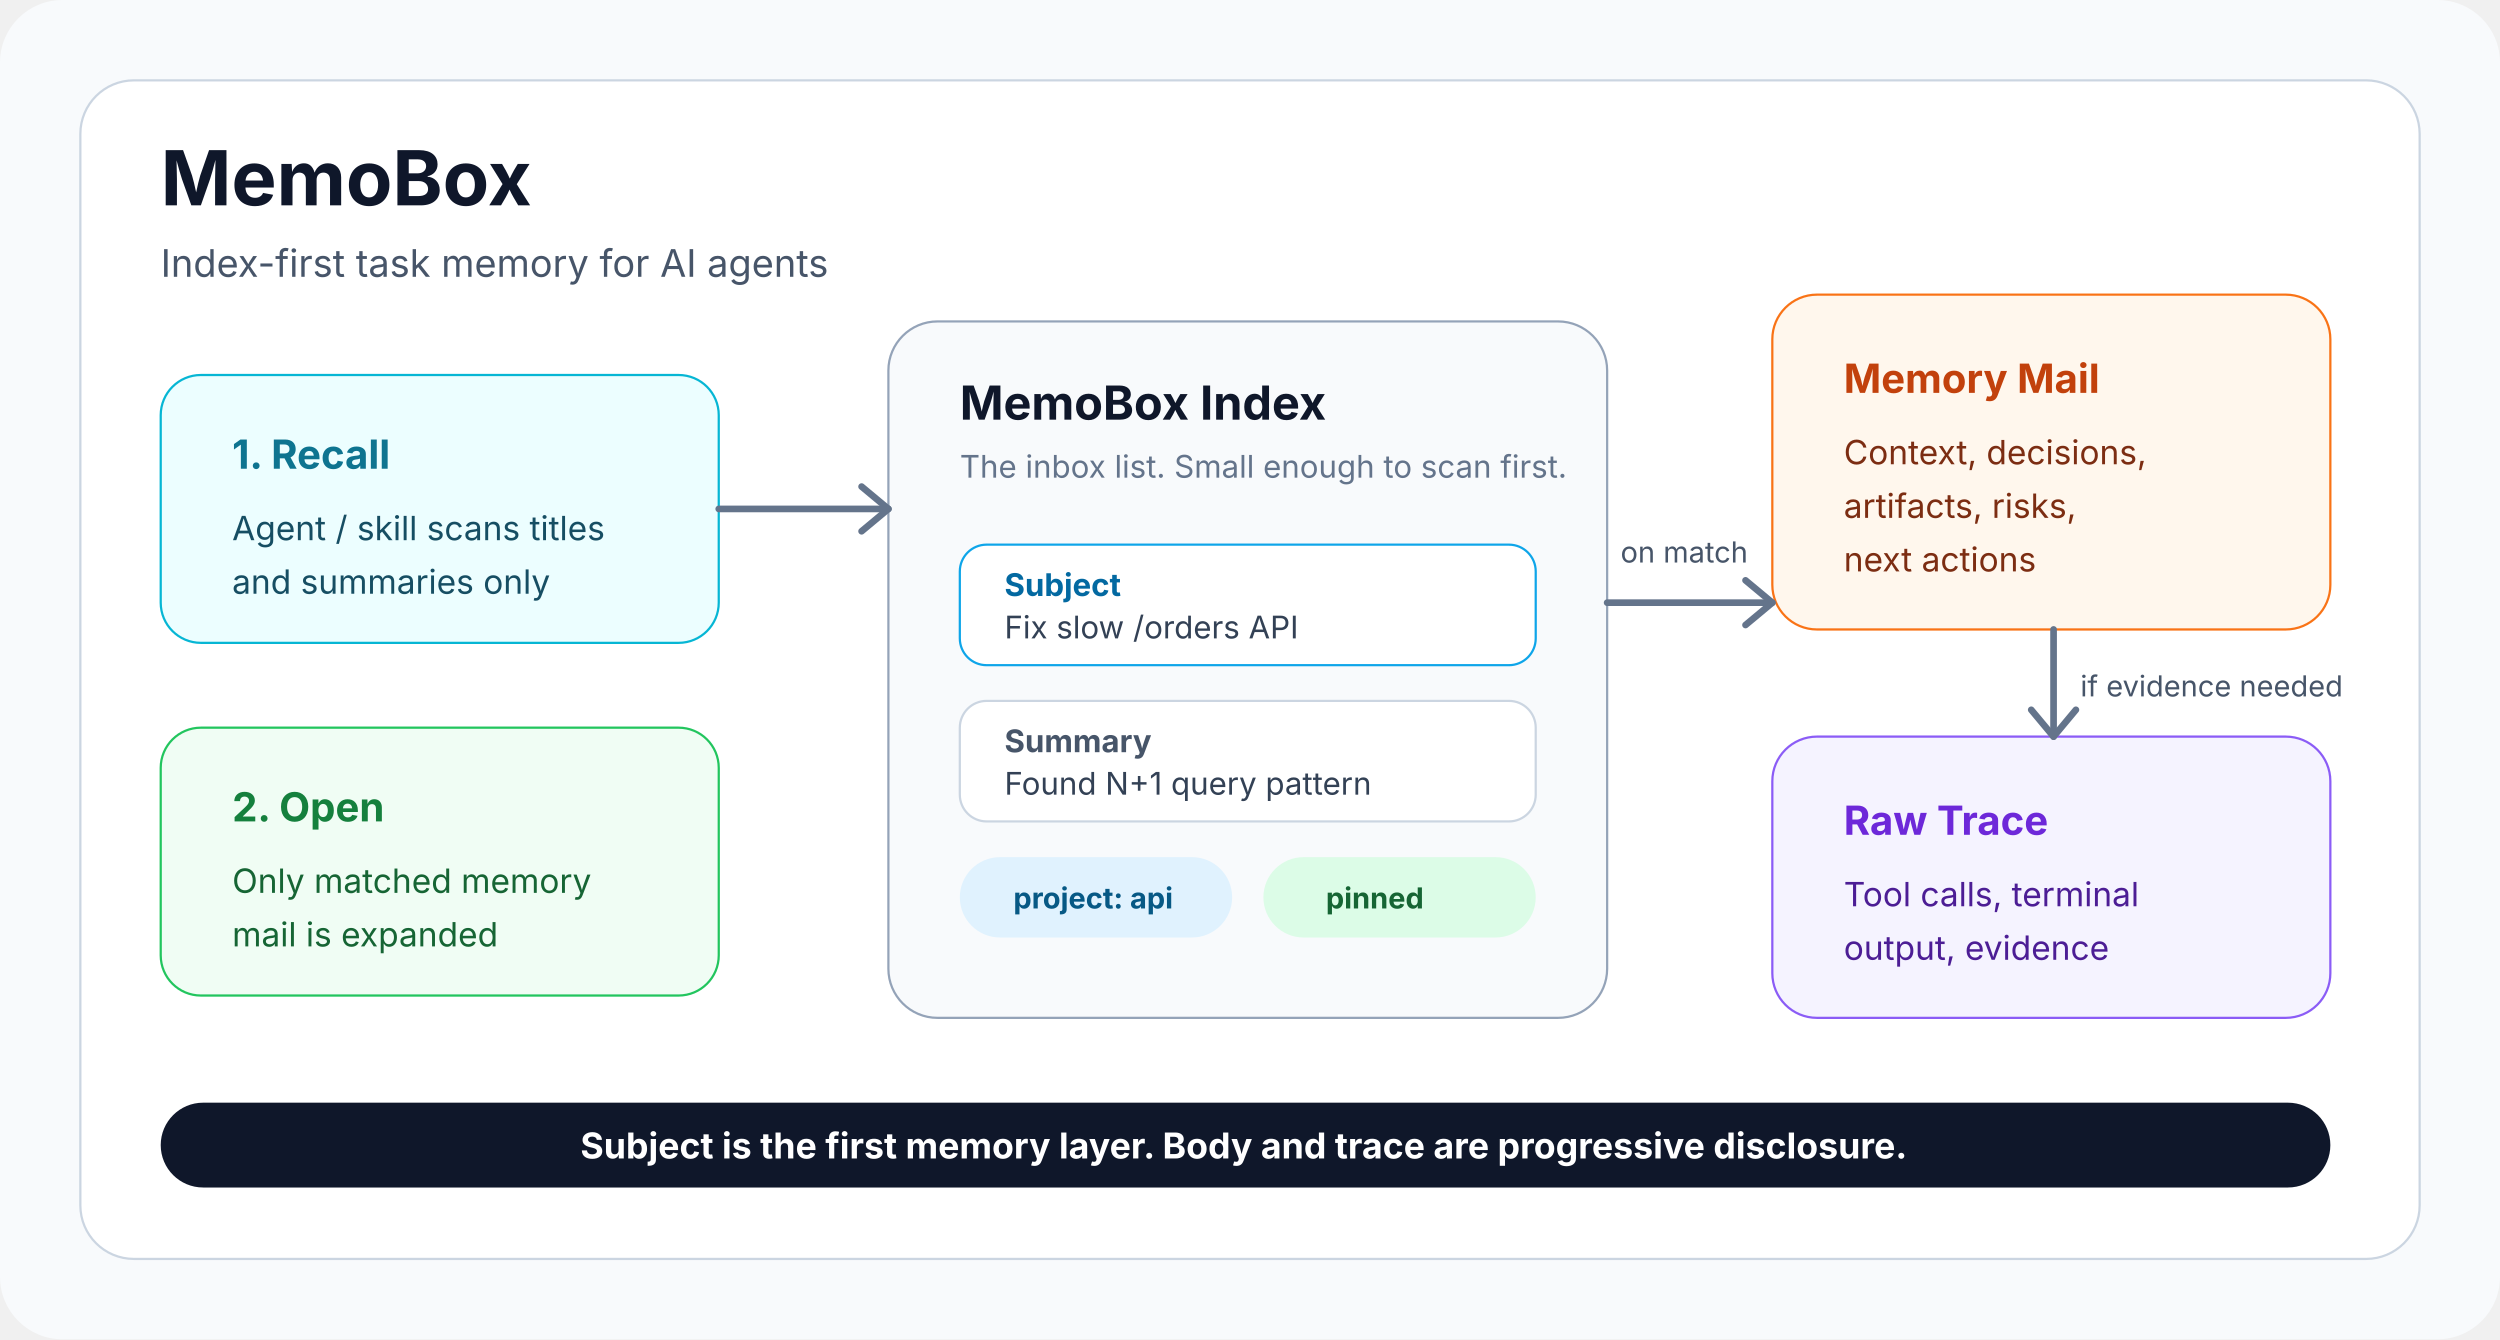
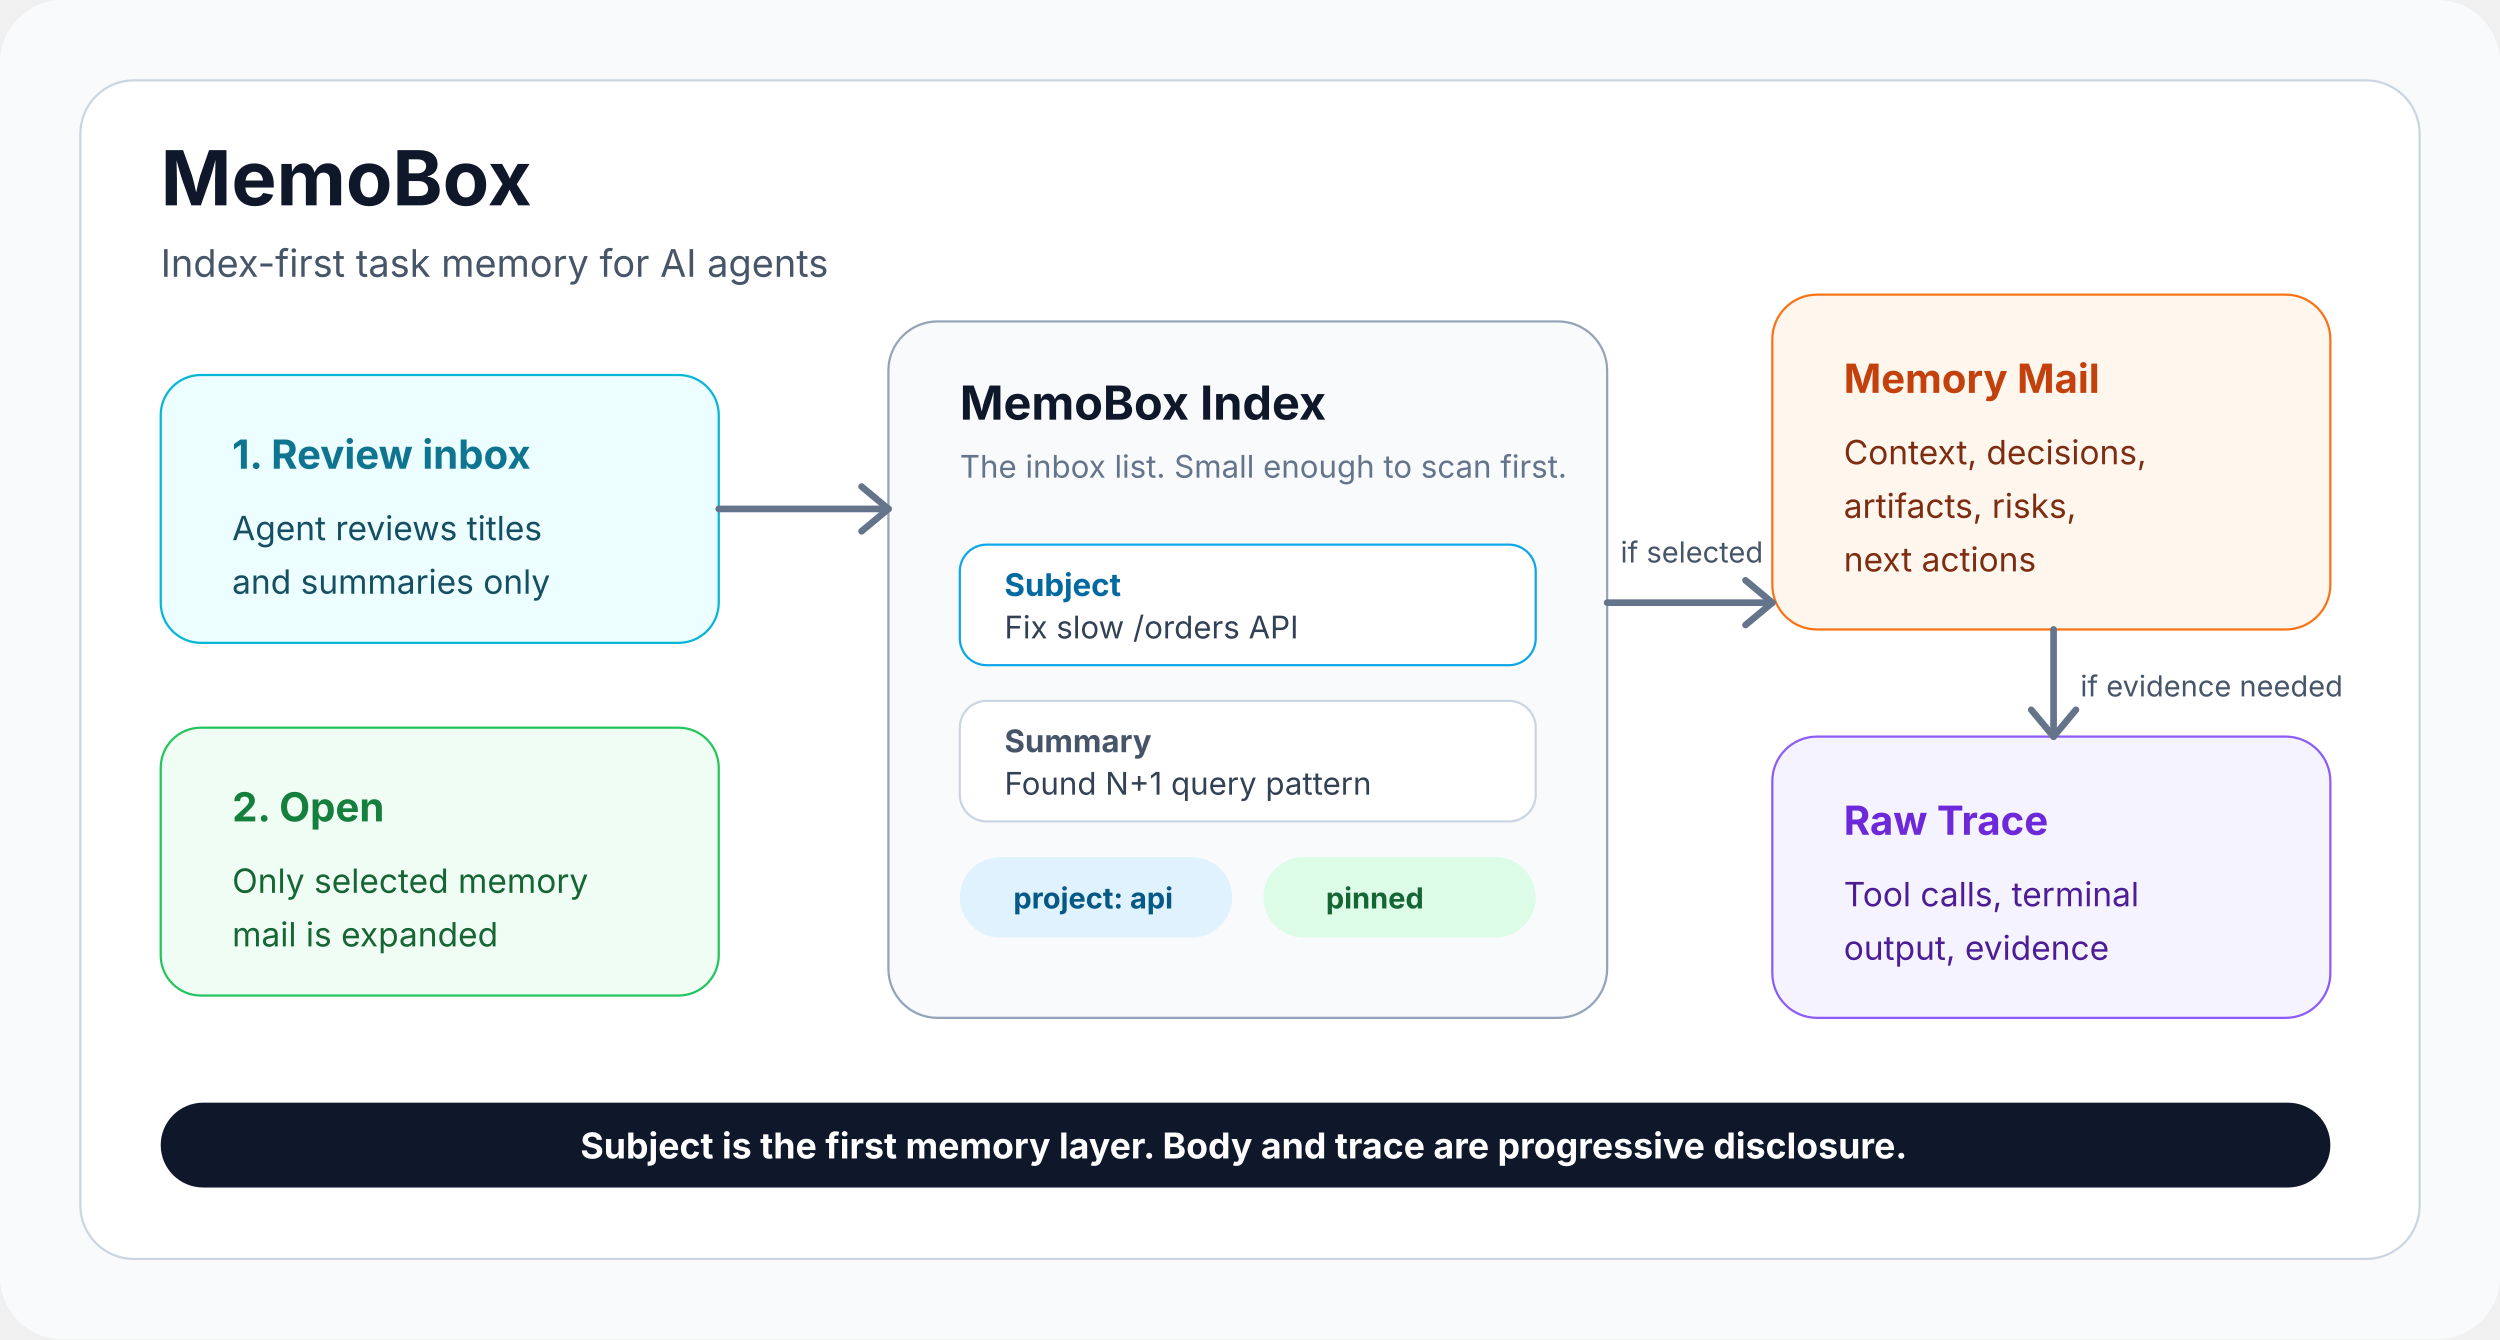
<svg xmlns="http://www.w3.org/2000/svg" width="1120" height="600" viewBox="0 0 1120 600" fill="none" role="img" aria-labelledby="title desc">
  <rect width="1120" height="600" rx="28" fill="#F8FAFC" />
  <rect x="36" y="36" width="1048" height="528" rx="24" fill="white" stroke="#CBD5E1" />
  <text x="72" y="92" fill="#0F172A" font-family="Inter, ui-sans-serif, system-ui, -apple-system, BlinkMacSystemFont, Segoe UI, sans-serif" font-size="34" font-weight="750">MemoBox</text>
  <text x="72" y="124" fill="#475569" font-family="Inter, ui-sans-serif, system-ui, -apple-system, BlinkMacSystemFont, Segoe UI, sans-serif" font-size="17">Index-first task memory for AI agents</text>
  <rect x="72" y="168" width="250" height="120" rx="18" fill="#ECFEFF" stroke="#06B6D4" />
-   <text x="104" y="210" fill="#0E7490" font-family="Inter, ui-sans-serif, system-ui, -apple-system, BlinkMacSystemFont, Segoe UI, sans-serif" font-size="18" font-weight="700">1. Recall</text>
-   <text x="104" y="242" fill="#164E63" font-family="Inter, ui-sans-serif, system-ui, -apple-system, BlinkMacSystemFont, Segoe UI, sans-serif" font-size="15">Agent / skill scans titles</text>
+   <text x="104" y="210" fill="#0E7490" font-family="Inter, ui-sans-serif, system-ui, -apple-system, BlinkMacSystemFont, Segoe UI, sans-serif" font-size="18" font-weight="700">1. Review inbox</text>
+   <text x="104" y="242" fill="#164E63" font-family="Inter, ui-sans-serif, system-ui, -apple-system, BlinkMacSystemFont, Segoe UI, sans-serif" font-size="15">Agent reviews titles</text>
  <text x="104" y="266" fill="#164E63" font-family="Inter, ui-sans-serif, system-ui, -apple-system, BlinkMacSystemFont, Segoe UI, sans-serif" font-size="15">and summaries only</text>
  <rect x="72" y="326" width="250" height="120" rx="18" fill="#F0FDF4" stroke="#22C55E" />
  <text x="104" y="368" fill="#15803D" font-family="Inter, ui-sans-serif, system-ui, -apple-system, BlinkMacSystemFont, Segoe UI, sans-serif" font-size="18" font-weight="700">2. Open</text>
-   <text x="104" y="400" fill="#166534" font-family="Inter, ui-sans-serif, system-ui, -apple-system, BlinkMacSystemFont, Segoe UI, sans-serif" font-size="15">Only matched memory</text>
+   <text x="104" y="400" fill="#166534" font-family="Inter, ui-sans-serif, system-ui, -apple-system, BlinkMacSystemFont, Segoe UI, sans-serif" font-size="15">Only selected memory</text>
  <text x="104" y="424" fill="#166534" font-family="Inter, ui-sans-serif, system-ui, -apple-system, BlinkMacSystemFont, Segoe UI, sans-serif" font-size="15">mail is expanded</text>
  <rect x="398" y="144" width="322" height="312" rx="22" fill="#F8FAFC" stroke="#94A3B8" />
  <text x="430" y="188" fill="#0F172A" font-family="Inter, ui-sans-serif, system-ui, -apple-system, BlinkMacSystemFont, Segoe UI, sans-serif" font-size="21" font-weight="750">MemoBox Index</text>
  <text x="430" y="214" fill="#64748B" font-family="Inter, ui-sans-serif, system-ui, -apple-system, BlinkMacSystemFont, Segoe UI, sans-serif" font-size="14">The inbox list. Small enough to scan first.</text>
  <rect x="430" y="244" width="258" height="54" rx="12" fill="white" stroke="#0EA5E9" />
  <text x="450" y="267" fill="#0369A1" font-family="Inter, ui-sans-serif, system-ui, -apple-system, BlinkMacSystemFont, Segoe UI, sans-serif" font-size="14" font-weight="700">Subject</text>
  <text x="450" y="286" fill="#334155" font-family="Inter, ui-sans-serif, system-ui, -apple-system, BlinkMacSystemFont, Segoe UI, sans-serif" font-size="14">Fix slow /orders API</text>
  <rect x="430" y="314" width="258" height="54" rx="12" fill="white" stroke="#CBD5E1" />
  <text x="450" y="337" fill="#475569" font-family="Inter, ui-sans-serif, system-ui, -apple-system, BlinkMacSystemFont, Segoe UI, sans-serif" font-size="14" font-weight="700">Summary</text>
  <text x="450" y="356" fill="#334155" font-family="Inter, ui-sans-serif, system-ui, -apple-system, BlinkMacSystemFont, Segoe UI, sans-serif" font-size="14">Found N+1 query pattern</text>
  <rect x="430" y="384" width="122" height="36" rx="18" fill="#E0F2FE" />
  <text x="454" y="407" fill="#075985" font-family="Inter, ui-sans-serif, system-ui, -apple-system, BlinkMacSystemFont, Segoe UI, sans-serif" font-size="13" font-weight="650">project: api</text>
  <rect x="566" y="384" width="122" height="36" rx="18" fill="#DCFCE7" />
  <text x="594" y="407" fill="#166534" font-family="Inter, ui-sans-serif, system-ui, -apple-system, BlinkMacSystemFont, Segoe UI, sans-serif" font-size="13" font-weight="650">pinned</text>
  <rect x="794" y="132" width="250" height="150" rx="20" fill="#FFF7ED" stroke="#F97316" />
  <text x="826" y="176" fill="#C2410C" font-family="Inter, ui-sans-serif, system-ui, -apple-system, BlinkMacSystemFont, Segoe UI, sans-serif" font-size="18" font-weight="750">Memory Mail</text>
  <text x="826" y="208" fill="#7C2D12" font-family="Inter, ui-sans-serif, system-ui, -apple-system, BlinkMacSystemFont, Segoe UI, sans-serif" font-size="15">Context, decisions,</text>
  <text x="826" y="232" fill="#7C2D12" font-family="Inter, ui-sans-serif, system-ui, -apple-system, BlinkMacSystemFont, Segoe UI, sans-serif" font-size="15">artifacts, risks,</text>
  <text x="826" y="256" fill="#7C2D12" font-family="Inter, ui-sans-serif, system-ui, -apple-system, BlinkMacSystemFont, Segoe UI, sans-serif" font-size="15">next actions</text>
  <rect x="794" y="330" width="250" height="126" rx="20" fill="#F5F3FF" stroke="#8B5CF6" />
  <text x="826" y="374" fill="#6D28D9" font-family="Inter, ui-sans-serif, system-ui, -apple-system, BlinkMacSystemFont, Segoe UI, sans-serif" font-size="18" font-weight="750">Raw Trace</text>
  <text x="826" y="406" fill="#4C1D95" font-family="Inter, ui-sans-serif, system-ui, -apple-system, BlinkMacSystemFont, Segoe UI, sans-serif" font-size="15">Tool calls, terminal</text>
  <text x="826" y="430" fill="#4C1D95" font-family="Inter, ui-sans-serif, system-ui, -apple-system, BlinkMacSystemFont, Segoe UI, sans-serif" font-size="15">output, evidence</text>
  <path d="M322 228H398" stroke="#64748B" stroke-width="3" stroke-linecap="round" />
  <path d="M386 218L398 228L386 238" stroke="#64748B" stroke-width="3" stroke-linecap="round" stroke-linejoin="round" />
  <path d="M720 270H794" stroke="#64748B" stroke-width="3" stroke-linecap="round" />
  <path d="M782 260L794 270L782 280" stroke="#64748B" stroke-width="3" stroke-linecap="round" stroke-linejoin="round" />
-   <text x="726" y="252" fill="#475569" font-family="Inter, ui-sans-serif, system-ui, -apple-system, BlinkMacSystemFont, Segoe UI, sans-serif" font-size="13">on match</text>
+   <text x="726" y="252" fill="#475569" font-family="Inter, ui-sans-serif, system-ui, -apple-system, BlinkMacSystemFont, Segoe UI, sans-serif" font-size="13">if selected</text>
  <path d="M920 282V330" stroke="#64748B" stroke-width="3" stroke-linecap="round" />
  <path d="M910 318L920 330L930 318" stroke="#64748B" stroke-width="3" stroke-linecap="round" stroke-linejoin="round" />
  <text x="932" y="312" fill="#475569" font-family="Inter, ui-sans-serif, system-ui, -apple-system, BlinkMacSystemFont, Segoe UI, sans-serif" font-size="13">if evidence needed</text>
  <rect x="72" y="494" width="972" height="38" rx="19" fill="#0F172A" />
  <text x="260" y="519" fill="white" font-family="Inter, ui-sans-serif, system-ui, -apple-system, BlinkMacSystemFont, Segoe UI, sans-serif" font-size="16" font-weight="700">Subject is the first memory layer. Body and trace are progressive disclosure.</text>
</svg>
